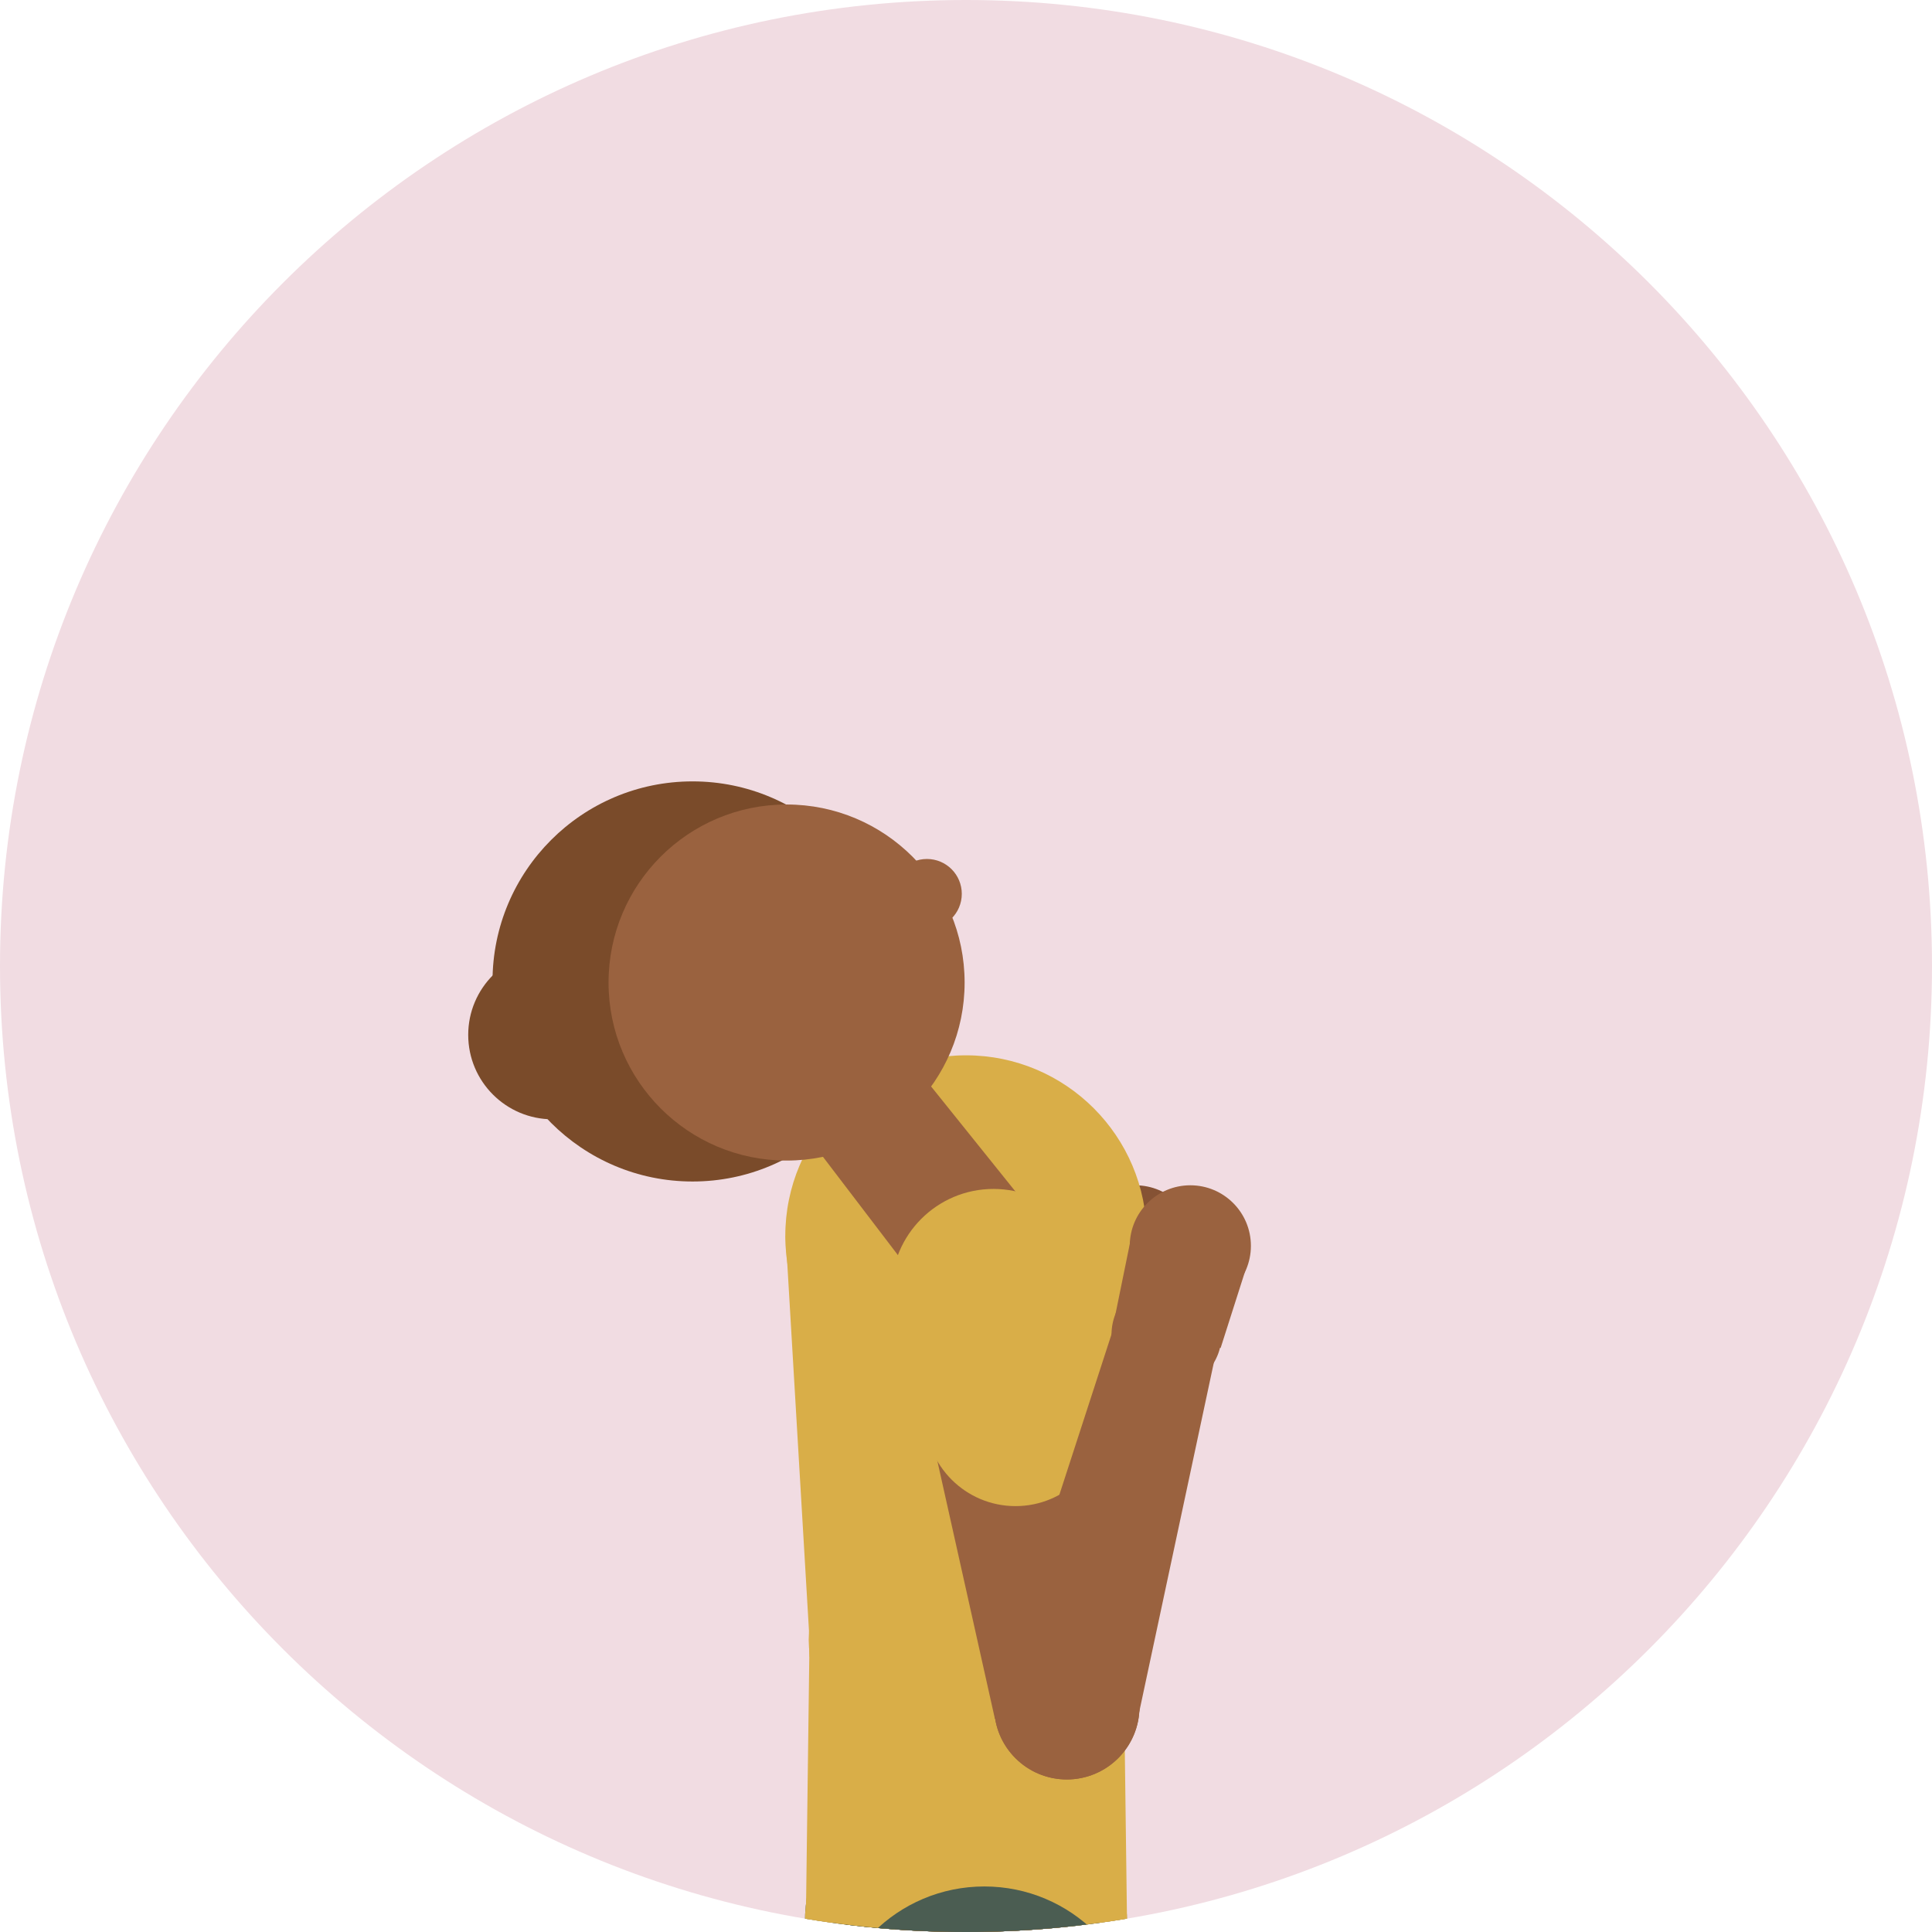
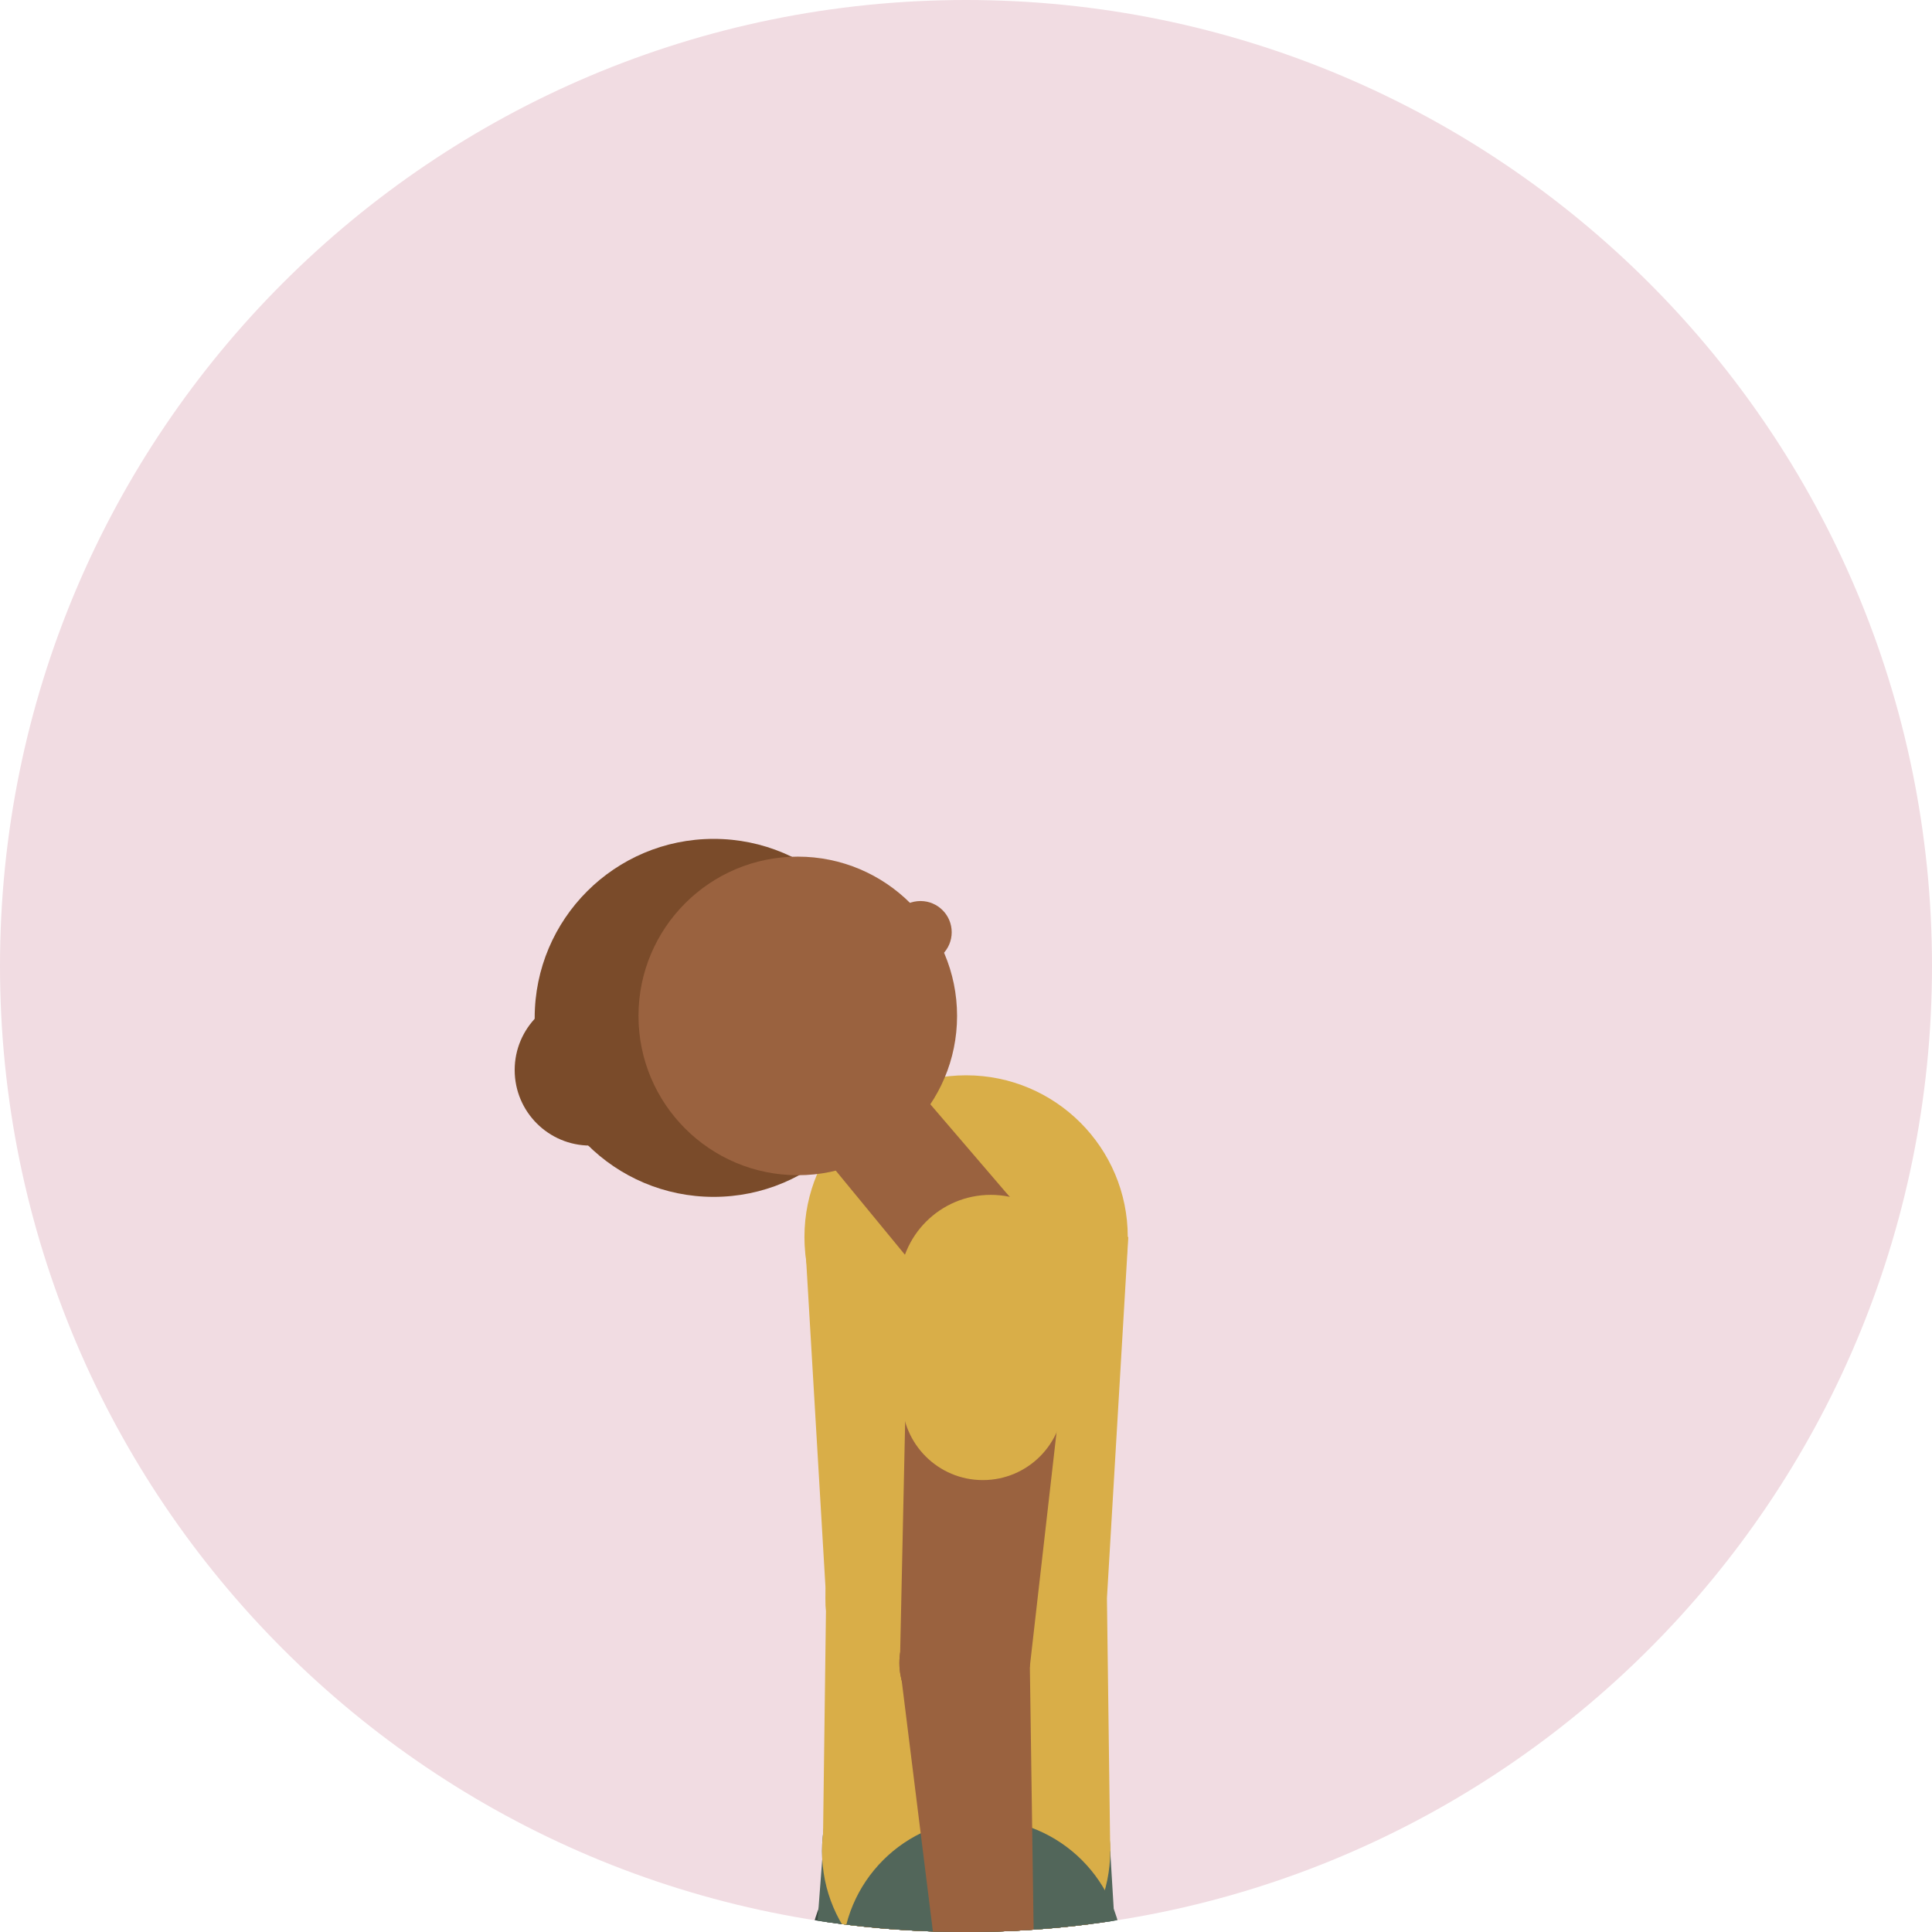
<svg xmlns="http://www.w3.org/2000/svg" viewBox="0 0 200 200" width="400" height="400" role="img" aria-label="Upper body in profile with the chin lifted and the gaze toward the ceiling.">
  <circle cx="100" cy="100" r="100" fill="#F1DCE2" />
  <clipPath id="cqc668">
    <circle cx="100" cy="100" r="100" />
  </clipPath>
  <g clip-path="url(#cqc668)">
-     <g transform="translate(95.2 337.9) scale(1.900)">
-       <ellipse cx="0" cy="1.5" rx="18.749" ry="3" fill="#20211F" opacity="0.08" />
+     <g transform="translate(94.7 315.9) scale(1.700)">
+       <ellipse cx="0" cy="1.5" rx="18.624" ry="3" fill="#20211F" opacity="0.08" />
      <g>
        <g fill="#855234">
-           <path d="M-3.9 -106.6 L1.1 -84.2 L8.9 -85.5 L6.0 -108.4Z" />
-           <circle cx="1.025" cy="-107.5" r="5.029" />
-           <circle cx="5.019" cy="-84.849" r="3.959" />
+           <path d="M-3.4 -107.9 L-3.9 -84.8 L4.0 -84.3 L6.6 -107.1Z" />
+           <circle cx="1.624" cy="-107.5" r="5.029" />
+           <circle cx="0.02" cy="-84.556" r="3.959" />
        </g>
        <g fill="#C29A3C">
-           <path d="M-4.5 -106.5 L-2.6 -99.9 L7.1 -101.6 L6.5 -108.5Z" />
-           <circle cx="1.025" cy="-107.5" r="5.564" />
-           <circle cx="2.224" cy="-100.705" r="4.922" />
+           <path d="M-3.9 -107.9 L-3.8 -101.0 L6.1 -100.3 L7.2 -107.1Z" />
+           <circle cx="1.624" cy="-107.5" r="5.564" />
+           <circle cx="1.143" cy="-100.617" r="4.922" />
        </g>
        <g fill="#855234">
-           <path d="M8.8 -83.8 L13.2 -104.4 L7.7 -105.9 L1.2 -85.9Z" />
-           <circle cx="5.019" cy="-84.849" r="3.959" />
-           <circle cx="10.455" cy="-105.134" r="2.8" />
+           <path d="M-3.9 -84.3 L-1.3 -63.4 L4.3 -63.8 L4.0 -84.8Z" />
+           <circle cx="0.02" cy="-84.556" r="3.959" />
+           <circle cx="1.485" cy="-63.607" r="2.8" />
        </g>
        <g fill="#855234">
-           <path d="M13.4 -104.4 L14.9 -109.1 L8.6 -110.8 L7.6 -105.9Z" />
-           <circle cx="10.455" cy="-105.134" r="3" />
-           <circle cx="11.749" cy="-109.963" r="3.3" />
+           <path d="M-1.5 -63.4 L-1.5 -58.4 L5.1 -58.8 L4.5 -63.8Z" />
+           <circle cx="1.485" cy="-63.607" r="3" />
+           <circle cx="1.834" cy="-58.619" r="3.3" />
        </g>
      </g>
      <g>
        <g fill="#855234">
-           <path d="M-3.8 -35.5 L-2.2 -5.5 L5.3 -5.5 L6.9 -35.5Z" />
-           <circle cx="1.525" cy="-35.5" r="5.35" />
-           <circle cx="1.525" cy="-5.5" r="3.745" />
+           <path d="M-3.2 -35.5 L-1.6 -5.5 L5.9 -5.5 L7.5 -35.5Z" />
+           <circle cx="2.124" cy="-35.5" r="5.35" />
+           <circle cx="2.124" cy="-5.5" r="3.745" />
        </g>
        <g fill="#855234">
-           <path d="M-6.4 -66.5 L-4.3 -35.5 L7.3 -35.5 L9.4 -66.5Z" />
-           <circle cx="1.525" cy="-66.5" r="7.918" />
-           <circle cx="1.525" cy="-35.5" r="5.778" />
+           <path d="M-5.8 -66.5 L-3.7 -35.5 L7.9 -35.5 L10.0 -66.5Z" />
+           <circle cx="2.124" cy="-66.5" r="7.918" />
+           <circle cx="2.124" cy="-35.5" r="5.778" />
        </g>
-         <g fill="#3D4C43">
-           <path d="M-7.0 -66.5 L-6.0 -51.0 L9.0 -51.0 L10.1 -66.5Z" />
-           <circle cx="1.525" cy="-66.5" r="8.56" />
-           <circle cx="1.525" cy="-51" r="7.49" />
+         <g fill="#3A4840">
+           <path d="M-6.4 -66.5 L-5.4 -51.0 L9.6 -51.0 L10.7 -66.5Z" />
+           <circle cx="2.124" cy="-66.5" r="8.56" />
+           <circle cx="2.124" cy="-51" r="7.49" />
        </g>
        <g fill="#855234">
-           <path d="M1.5 -1.6 L12.5 -2.6 L12.5 -8.4 L1.5 -9.4Z" />
-           <circle cx="1.525" cy="-5.5" r="3.9" />
-           <circle cx="12.525" cy="-5.5" r="2.9" />
+           <path d="M2.1 -1.6 L13.1 -2.6 L13.1 -8.4 L2.1 -9.4Z" />
+           <circle cx="2.124" cy="-5.5" r="3.9" />
+           <circle cx="13.124" cy="-5.5" r="2.9" />
        </g>
      </g>
      <g>
-         <g fill="#4B5D52">
-           <path d="M11.7 -66.5 L11.3 -73.1 L-6.2 -73.1 L-6.7 -66.5Z" />
-           <circle cx="2.525" cy="-66.5" r="9.202" />
-           <circle cx="2.525" cy="-73.1" r="8.774" />
+         <g fill="#52665A">
+           <path d="M12.3 -66.5 L11.9 -73.1 L-5.6 -73.1 L-6.1 -66.5Z" />
+           <circle cx="3.124" cy="-66.5" r="9.202" />
+           <circle cx="3.124" cy="-73.1" r="8.774" />
        </g>
        <g fill="#D9AE48">
-           <path d="M11.3 -73.1 L11.1 -88.5 L-6.0 -88.5 L-6.2 -73.1Z" />
-           <circle cx="2.525" cy="-73.1" r="8.774" />
-           <circle cx="2.525" cy="-88.5" r="8.56" />
+           <path d="M11.9 -73.1 L11.7 -88.5 L-5.4 -88.5 L-5.6 -73.1Z" />
+           <circle cx="3.124" cy="-73.1" r="8.774" />
+           <circle cx="3.124" cy="-88.5" r="8.56" />
        </g>
        <g fill="#D9AE48">
-           <path d="M11.1 -88.5 L12.4 -110.5 L-7.3 -110.5 L-6.0 -88.5Z" />
-           <circle cx="2.525" cy="-88.5" r="8.56" />
-           <circle cx="2.525" cy="-110.5" r="9.844" />
+           <path d="M11.7 -88.5 L13.0 -110.5 L-6.7 -110.5 L-5.4 -88.5Z" />
+           <circle cx="3.124" cy="-88.5" r="8.56" />
+           <circle cx="3.124" cy="-110.5" r="9.844" />
        </g>
      </g>
      <g>
        <g fill="#9A623F">
-           <path d="M5.4 -112.7 L-5.6 -126.4 L-10.9 -122.2 L-0.3 -108.3Z" />
-           <circle cx="2.525" cy="-110.5" r="3.6" />
-           <circle cx="-8.249" cy="-124.29" r="3.4" />
+           <path d="M5.9 -112.8 L-5.5 -126.1 L-10.7 -121.7 L0.4 -108.2Z" />
+           <circle cx="3.124" cy="-110.5" r="3.6" />
+           <circle cx="-8.124" cy="-123.906" r="3.4" />
        </g>
-         <circle cx="-19.995" cy="-121.458" r="4.6" fill="#7A4B2A" />
-         <circle cx="-12.371" cy="-124.369" r="10.9" fill="#7A4B2A" />
-         <circle cx="-7.249" cy="-124.31" r="9.7" fill="#9A623F" />
-         <circle cx="0.397" cy="-129.142" r="1.9" fill="#9A623F" />
+         <circle cx="-19.765" cy="-120.665" r="4.6" fill="#7A4B2A" />
+         <circle cx="-12.247" cy="-123.841" r="10.9" fill="#7A4B2A" />
+         <circle cx="-7.126" cy="-123.96" r="9.7" fill="#9A623F" />
+         <circle cx="0.347" cy="-129.056" r="1.9" fill="#9A623F" />
      </g>
      <g>
        <g fill="#9A623F">
-           <path d="M-1.8 -35.5 L-0.2 -5.5 L7.3 -5.5 L8.9 -35.5Z" />
-           <circle cx="3.525" cy="-35.5" r="5.35" />
-           <circle cx="3.525" cy="-5.5" r="3.745" />
+           <path d="M-1.2 -35.5 L0.4 -5.5 L7.9 -5.5 L9.5 -35.5Z" />
+           <circle cx="4.124" cy="-35.5" r="5.35" />
+           <circle cx="4.124" cy="-5.5" r="3.745" />
        </g>
        <g fill="#9A623F">
-           <path d="M-4.4 -66.5 L-2.3 -35.5 L9.3 -35.5 L11.4 -66.5Z" />
-           <circle cx="3.525" cy="-66.5" r="7.918" />
-           <circle cx="3.525" cy="-35.5" r="5.778" />
+           <path d="M-3.8 -66.5 L-1.7 -35.5 L9.9 -35.5 L12.0 -66.5Z" />
+           <circle cx="4.124" cy="-66.5" r="7.918" />
+           <circle cx="4.124" cy="-35.5" r="5.778" />
        </g>
-         <g fill="#4B5D52">
-           <path d="M-5.0 -66.5 L-4.0 -51.0 L11.0 -51.0 L12.1 -66.5Z" />
-           <circle cx="3.525" cy="-66.5" r="8.56" />
-           <circle cx="3.525" cy="-51" r="7.49" />
+         <g fill="#52665A">
+           <path d="M-4.4 -66.5 L-3.4 -51.0 L11.6 -51.0 L12.7 -66.5Z" />
+           <circle cx="4.124" cy="-66.5" r="8.56" />
+           <circle cx="4.124" cy="-51" r="7.49" />
        </g>
        <g fill="#9A623F">
-           <path d="M3.5 -1.6 L14.5 -2.6 L14.5 -8.4 L3.5 -9.4Z" />
-           <circle cx="3.525" cy="-5.5" r="3.9" />
-           <circle cx="14.525" cy="-5.5" r="2.9" />
+           <path d="M4.1 -1.6 L15.1 -2.6 L15.1 -8.4 L4.1 -9.4Z" />
+           <circle cx="4.124" cy="-5.5" r="3.9" />
+           <circle cx="15.124" cy="-5.5" r="2.9" />
        </g>
      </g>
      <g>
        <g fill="#9A623F">
-           <path d="M-0.9 -106.6 L4.1 -84.2 L11.9 -85.5 L9.0 -108.4Z" />
-           <circle cx="4.025" cy="-107.5" r="5.029" />
-           <circle cx="8.019" cy="-84.849" r="3.959" />
+           <path d="M-0.4 -107.9 L-0.9 -84.8 L7.0 -84.3 L9.6 -107.1Z" />
+           <circle cx="4.624" cy="-107.5" r="5.029" />
+           <circle cx="3.02" cy="-84.556" r="3.959" />
        </g>
        <g fill="#D9AE48">
-           <path d="M-1.5 -106.5 L0.4 -99.9 L10.1 -101.6 L9.5 -108.5Z" />
-           <circle cx="4.025" cy="-107.5" r="5.564" />
-           <circle cx="5.224" cy="-100.705" r="4.922" />
+           <path d="M-0.9 -107.9 L-0.8 -101.0 L9.1 -100.3 L10.2 -107.1Z" />
+           <circle cx="4.624" cy="-107.5" r="5.564" />
+           <circle cx="4.143" cy="-100.617" r="4.922" />
        </g>
        <g fill="#9A623F">
-           <path d="M11.8 -83.8 L16.2 -104.4 L10.7 -105.9 L4.2 -85.9Z" />
-           <circle cx="8.019" cy="-84.849" r="3.959" />
-           <circle cx="13.455" cy="-105.134" r="2.8" />
+           <path d="M-0.9 -84.3 L1.7 -63.4 L7.3 -63.8 L7.0 -84.8Z" />
+           <circle cx="3.02" cy="-84.556" r="3.959" />
+           <circle cx="4.485" cy="-63.607" r="2.8" />
        </g>
        <g fill="#9A623F">
-           <path d="M16.4 -104.4 L17.9 -109.1 L11.6 -110.8 L10.6 -105.9Z" />
-           <circle cx="13.455" cy="-105.134" r="3" />
-           <circle cx="14.749" cy="-109.963" r="3.3" />
+           <path d="M1.5 -63.4 L1.5 -58.4 L8.1 -58.8 L7.5 -63.8Z" />
+           <circle cx="4.485" cy="-63.607" r="3" />
+           <circle cx="4.834" cy="-58.619" r="3.3" />
        </g>
      </g>
    </g>
  </g>
</svg>
